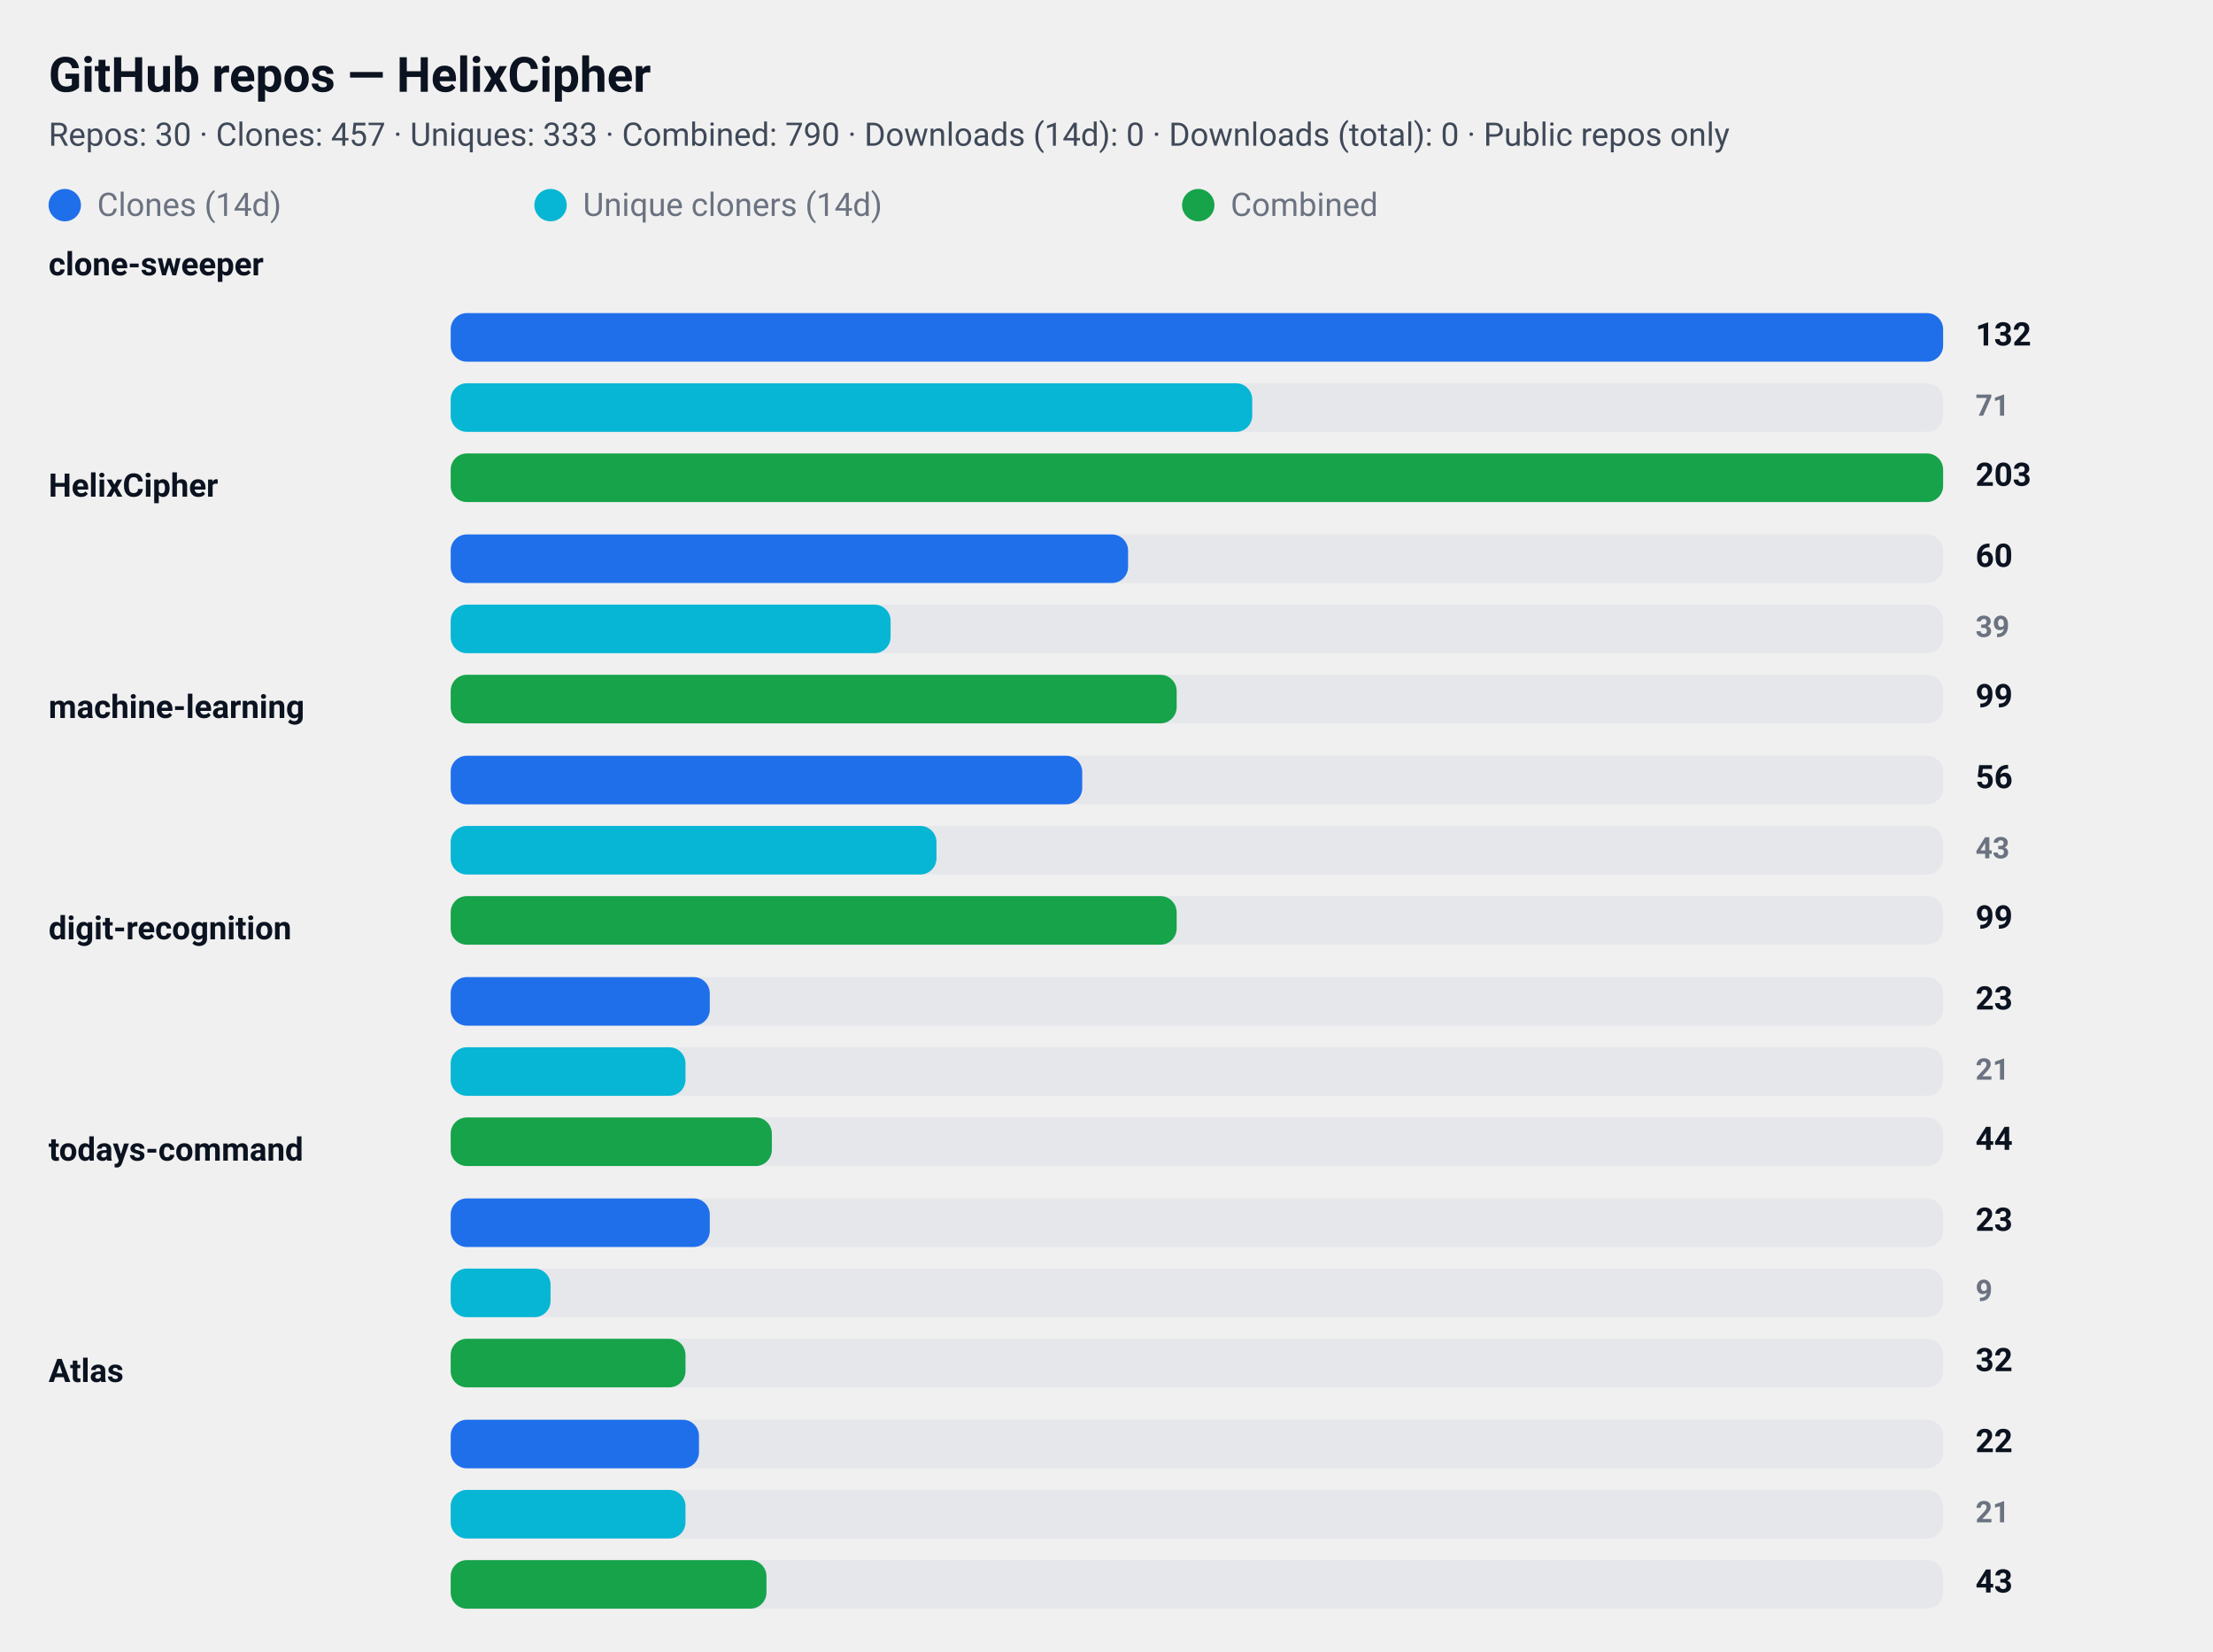
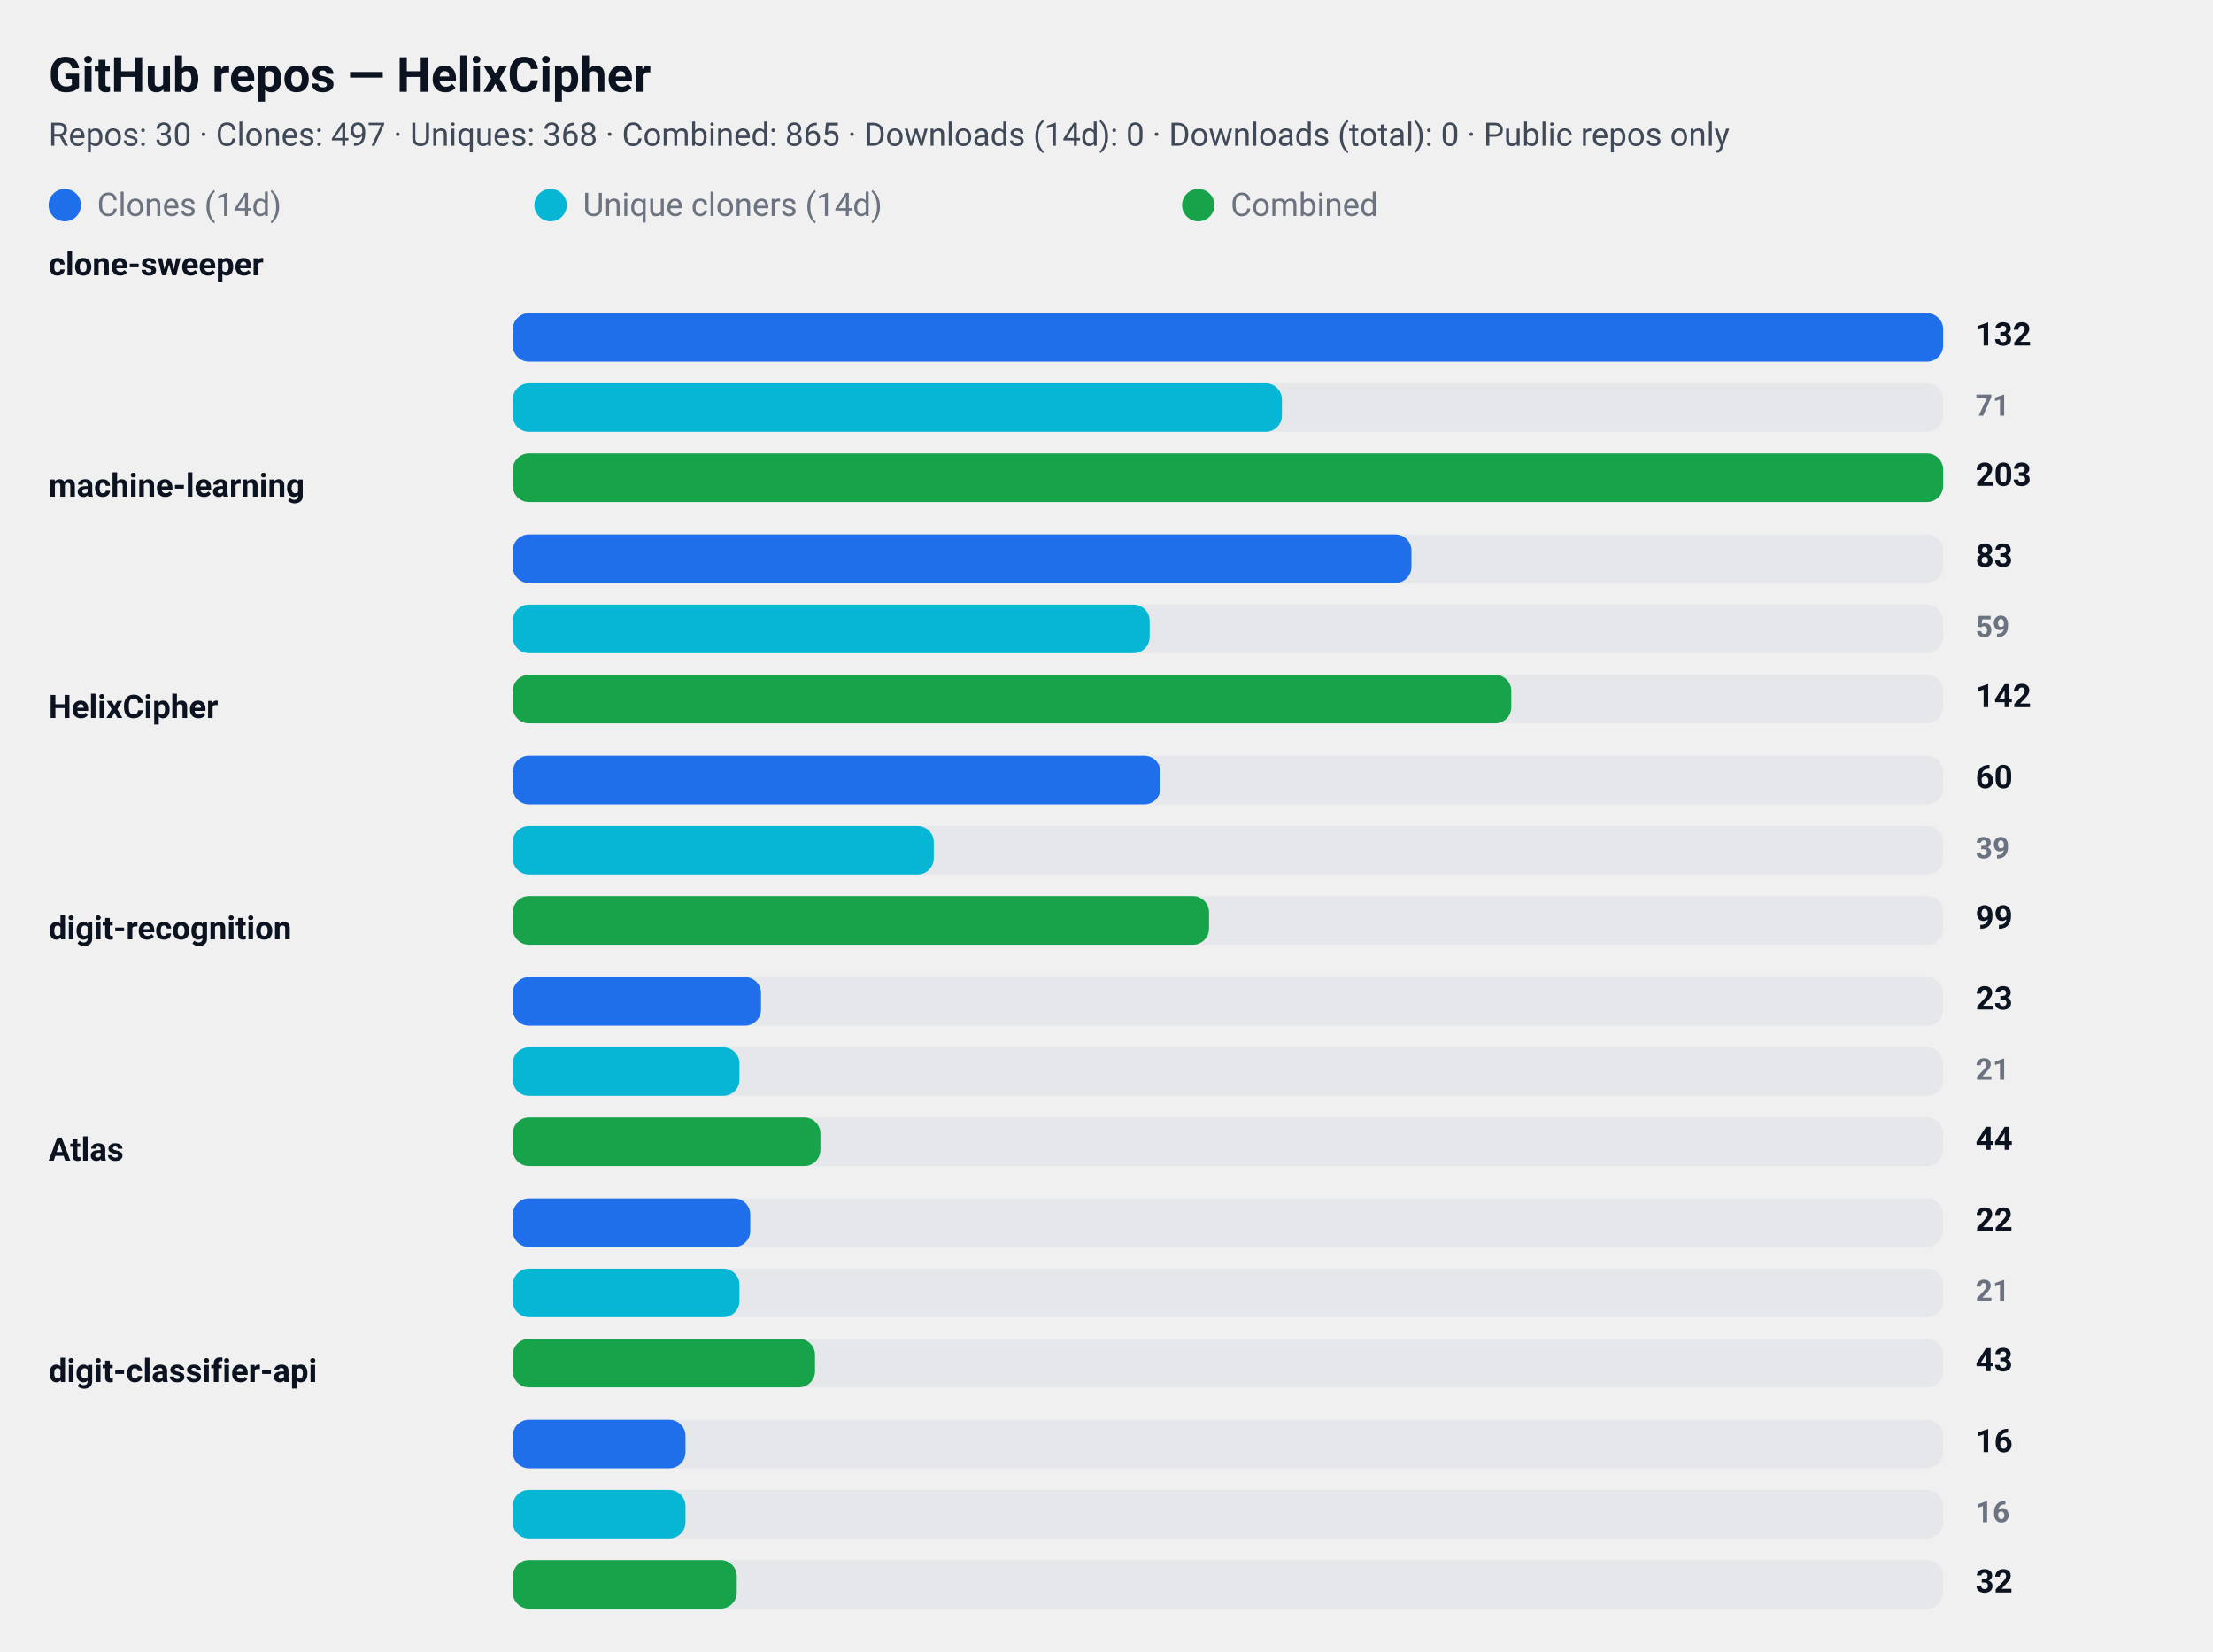
<svg xmlns="http://www.w3.org/2000/svg" width="820" height="612" viewBox="0 0 820 612" role="img" aria-label="GitHub repository clone statistics">
  <style>
  .card  { font-family: "Segoe UI", Roboto, "Helvetica Neue", Arial, sans-serif; }
  .title { font-weight: 700; font-size: 18px; fill: #0b1220; }
  .meta  { font-weight: 400; font-size: 12px; fill: #374151; opacity: 0.95; }
  .label { font-weight: 600; font-size: 12px; fill: #0b1220; }
  .count { font-weight: 700; font-size: 12px; fill: #0b1220; text-anchor: start; }
  .count-small { font-weight: 600; font-size: 11px; fill:#6b7280; text-anchor: start; }
  .muted { font-size:12px; fill:#6b7280; }

  .bar-clone { fill: #1f6feb; rx:6; }
  .bar-uniq  { fill: #06b6d4; rx:6; }
  .bar-comb  { fill: #16a34a; rx:6; }

  .bar-bg { fill: #e5e7eb; rx:6; }
  @media (prefers-color-scheme: dark) {
    .title, .meta, .label, .count, .count-small, .muted { fill: #ffffff; }
    .meta, .count-small { opacity: 0.9; }
  }
</style>
  <rect x="0" y="0" width="820" height="612" rx="12" fill="transparent" />
  <text x="18" y="34" class="title card">GitHub repos — HelixCipher</text>
-   <text x="18" y="54" class="meta card">Repos: 30 · Clones: 457 · Uniques: 333 · Combined: 790 · Downloads (14d): 0 · Downloads (total): 0 · Public repos only</text>
+   <text x="18" y="54" class="meta card">Repos: 30 · Clones: 497 · Uniques: 368 · Combined: 865 · Downloads (14d): 0 · Downloads (total): 0 · Public repos only</text>
  <g id="legend">
    <rect x="18" y="70" width="12" height="12" class="bar-clone" />
    <text x="36" y="80" class="muted card">Clones (14d)</text>
    <rect x="198" y="70" width="12" height="12" class="bar-uniq" />
    <text x="216" y="80" class="muted card">Unique cloners (14d)</text>
    <rect x="438" y="70" width="12" height="12" class="bar-comb" />
    <text x="456" y="80" class="muted card">Combined</text>
  </g>
  <text x="18" y="102" class="label card">clone-sweeper</text>
-   <rect x="167" y="116" width="553" height="18" class="bar-bg" />
-   <rect x="167" y="116" width="553" height="18" class="bar-clone" />
+   <rect x="190" y="116" width="530" height="18" class="bar-bg" />
+   <rect x="190" y="116" width="530" height="18" class="bar-clone" />
  <text x="732" y="128" class="count card">132</text>
-   <rect x="167" y="142" width="553" height="18" class="bar-bg" />
-   <rect x="167" y="142" width="297" height="18" class="bar-uniq" />
+   <rect x="190" y="142" width="530" height="18" class="bar-bg" />
+   <rect x="190" y="142" width="285" height="18" class="bar-uniq" />
  <text x="732" y="154" class="count-small card">71</text>
-   <rect x="167" y="168" width="553" height="18" class="bar-bg" />
-   <rect x="167" y="168" width="553" height="18" class="bar-comb" />
+   <rect x="190" y="168" width="530" height="18" class="bar-bg" />
+   <rect x="190" y="168" width="530" height="18" class="bar-comb" />
  <text x="732" y="180" class="count card">203</text>
-   <text x="18" y="184" class="label card">HelixCipher</text>
-   <rect x="167" y="198" width="553" height="18" class="bar-bg" />
-   <rect x="167" y="198" width="251" height="18" class="bar-clone" />
-   <text x="732" y="210" class="count card">60</text>
-   <rect x="167" y="224" width="553" height="18" class="bar-bg" />
-   <rect x="167" y="224" width="163" height="18" class="bar-uniq" />
-   <text x="732" y="236" class="count-small card">39</text>
-   <rect x="167" y="250" width="553" height="18" class="bar-bg" />
-   <rect x="167" y="250" width="269" height="18" class="bar-comb" />
-   <text x="732" y="262" class="count card">99</text>
-   <text x="18" y="266" class="label card">machine-learning</text>
-   <rect x="167" y="280" width="553" height="18" class="bar-bg" />
-   <rect x="167" y="280" width="234" height="18" class="bar-clone" />
-   <text x="732" y="292" class="count card">56</text>
-   <rect x="167" y="306" width="553" height="18" class="bar-bg" />
-   <rect x="167" y="306" width="180" height="18" class="bar-uniq" />
-   <text x="732" y="318" class="count-small card">43</text>
-   <rect x="167" y="332" width="553" height="18" class="bar-bg" />
-   <rect x="167" y="332" width="269" height="18" class="bar-comb" />
+   <text x="18" y="184" class="label card">machine-learning</text>
+   <rect x="190" y="198" width="530" height="18" class="bar-bg" />
+   <rect x="190" y="198" width="333" height="18" class="bar-clone" />
+   <text x="732" y="210" class="count card">83</text>
+   <rect x="190" y="224" width="530" height="18" class="bar-bg" />
+   <rect x="190" y="224" width="236" height="18" class="bar-uniq" />
+   <text x="732" y="236" class="count-small card">59</text>
+   <rect x="190" y="250" width="530" height="18" class="bar-bg" />
+   <rect x="190" y="250" width="370" height="18" class="bar-comb" />
+   <text x="732" y="262" class="count card">142</text>
+   <text x="18" y="266" class="label card">HelixCipher</text>
+   <rect x="190" y="280" width="530" height="18" class="bar-bg" />
+   <rect x="190" y="280" width="240" height="18" class="bar-clone" />
+   <text x="732" y="292" class="count card">60</text>
+   <rect x="190" y="306" width="530" height="18" class="bar-bg" />
+   <rect x="190" y="306" width="156" height="18" class="bar-uniq" />
+   <text x="732" y="318" class="count-small card">39</text>
+   <rect x="190" y="332" width="530" height="18" class="bar-bg" />
+   <rect x="190" y="332" width="258" height="18" class="bar-comb" />
  <text x="732" y="344" class="count card">99</text>
  <text x="18" y="348" class="label card">digit-recognition</text>
-   <rect x="167" y="362" width="553" height="18" class="bar-bg" />
-   <rect x="167" y="362" width="96" height="18" class="bar-clone" />
+   <rect x="190" y="362" width="530" height="18" class="bar-bg" />
+   <rect x="190" y="362" width="92" height="18" class="bar-clone" />
  <text x="732" y="374" class="count card">23</text>
-   <rect x="167" y="388" width="553" height="18" class="bar-bg" />
-   <rect x="167" y="388" width="87" height="18" class="bar-uniq" />
+   <rect x="190" y="388" width="530" height="18" class="bar-bg" />
+   <rect x="190" y="388" width="84" height="18" class="bar-uniq" />
  <text x="732" y="400" class="count-small card">21</text>
-   <rect x="167" y="414" width="553" height="18" class="bar-bg" />
-   <rect x="167" y="414" width="119" height="18" class="bar-comb" />
+   <rect x="190" y="414" width="530" height="18" class="bar-bg" />
+   <rect x="190" y="414" width="114" height="18" class="bar-comb" />
  <text x="732" y="426" class="count card">44</text>
-   <text x="18" y="430" class="label card">todays-command</text>
-   <rect x="167" y="444" width="553" height="18" class="bar-bg" />
-   <rect x="167" y="444" width="96" height="18" class="bar-clone" />
-   <text x="732" y="456" class="count card">23</text>
-   <rect x="167" y="470" width="553" height="18" class="bar-bg" />
-   <rect x="167" y="470" width="37" height="18" class="bar-uniq" />
-   <text x="732" y="482" class="count-small card">9</text>
-   <rect x="167" y="496" width="553" height="18" class="bar-bg" />
-   <rect x="167" y="496" width="87" height="18" class="bar-comb" />
-   <text x="732" y="508" class="count card">32</text>
-   <text x="18" y="512" class="label card">Atlas</text>
-   <rect x="167" y="526" width="553" height="18" class="bar-bg" />
-   <rect x="167" y="526" width="92" height="18" class="bar-clone" />
-   <text x="732" y="538" class="count card">22</text>
-   <rect x="167" y="552" width="553" height="18" class="bar-bg" />
-   <rect x="167" y="552" width="87" height="18" class="bar-uniq" />
-   <text x="732" y="564" class="count-small card">21</text>
-   <rect x="167" y="578" width="553" height="18" class="bar-bg" />
-   <rect x="167" y="578" width="117" height="18" class="bar-comb" />
-   <text x="732" y="590" class="count card">43</text>
+   <text x="18" y="430" class="label card">Atlas</text>
+   <rect x="190" y="444" width="530" height="18" class="bar-bg" />
+   <rect x="190" y="444" width="88" height="18" class="bar-clone" />
+   <text x="732" y="456" class="count card">22</text>
+   <rect x="190" y="470" width="530" height="18" class="bar-bg" />
+   <rect x="190" y="470" width="84" height="18" class="bar-uniq" />
+   <text x="732" y="482" class="count-small card">21</text>
+   <rect x="190" y="496" width="530" height="18" class="bar-bg" />
+   <rect x="190" y="496" width="112" height="18" class="bar-comb" />
+   <text x="732" y="508" class="count card">43</text>
+   <text x="18" y="512" class="label card">digit-classifier-api</text>
+   <rect x="190" y="526" width="530" height="18" class="bar-bg" />
+   <rect x="190" y="526" width="64" height="18" class="bar-clone" />
+   <text x="732" y="538" class="count card">16</text>
+   <rect x="190" y="552" width="530" height="18" class="bar-bg" />
+   <rect x="190" y="552" width="64" height="18" class="bar-uniq" />
+   <text x="732" y="564" class="count-small card">16</text>
+   <rect x="190" y="578" width="530" height="18" class="bar-bg" />
+   <rect x="190" y="578" width="83" height="18" class="bar-comb" />
+   <text x="732" y="590" class="count card">32</text>
</svg>
